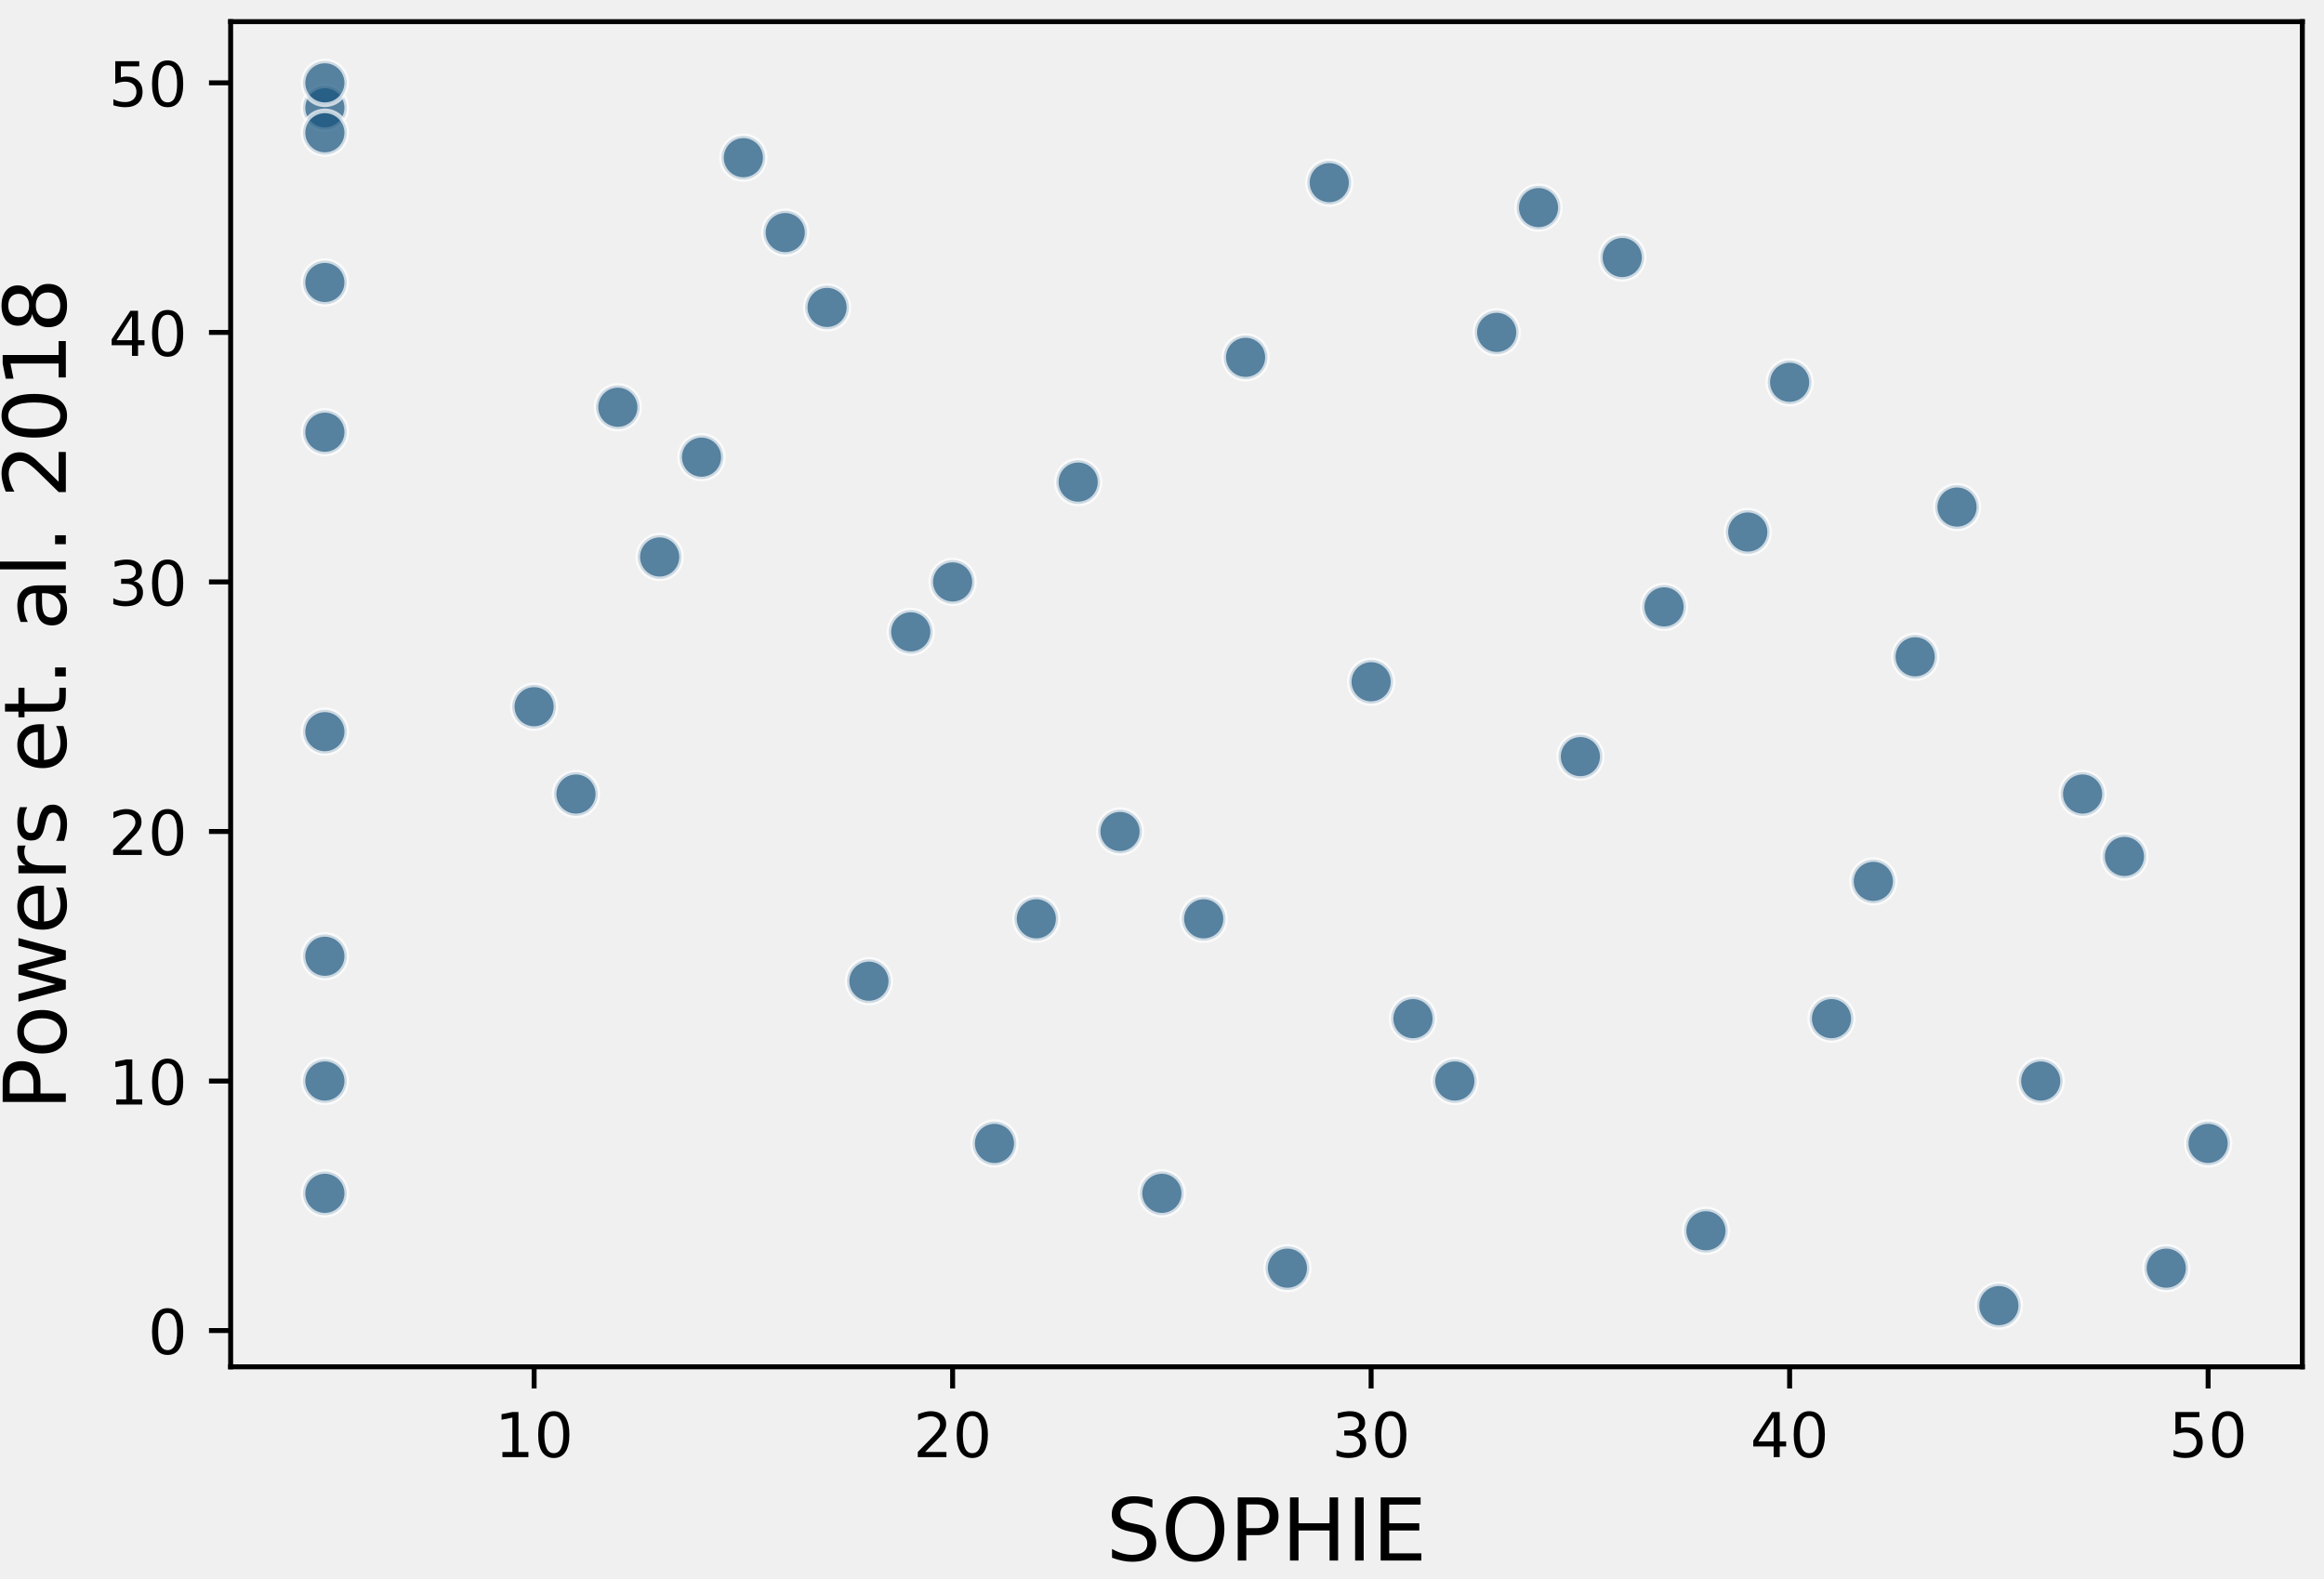
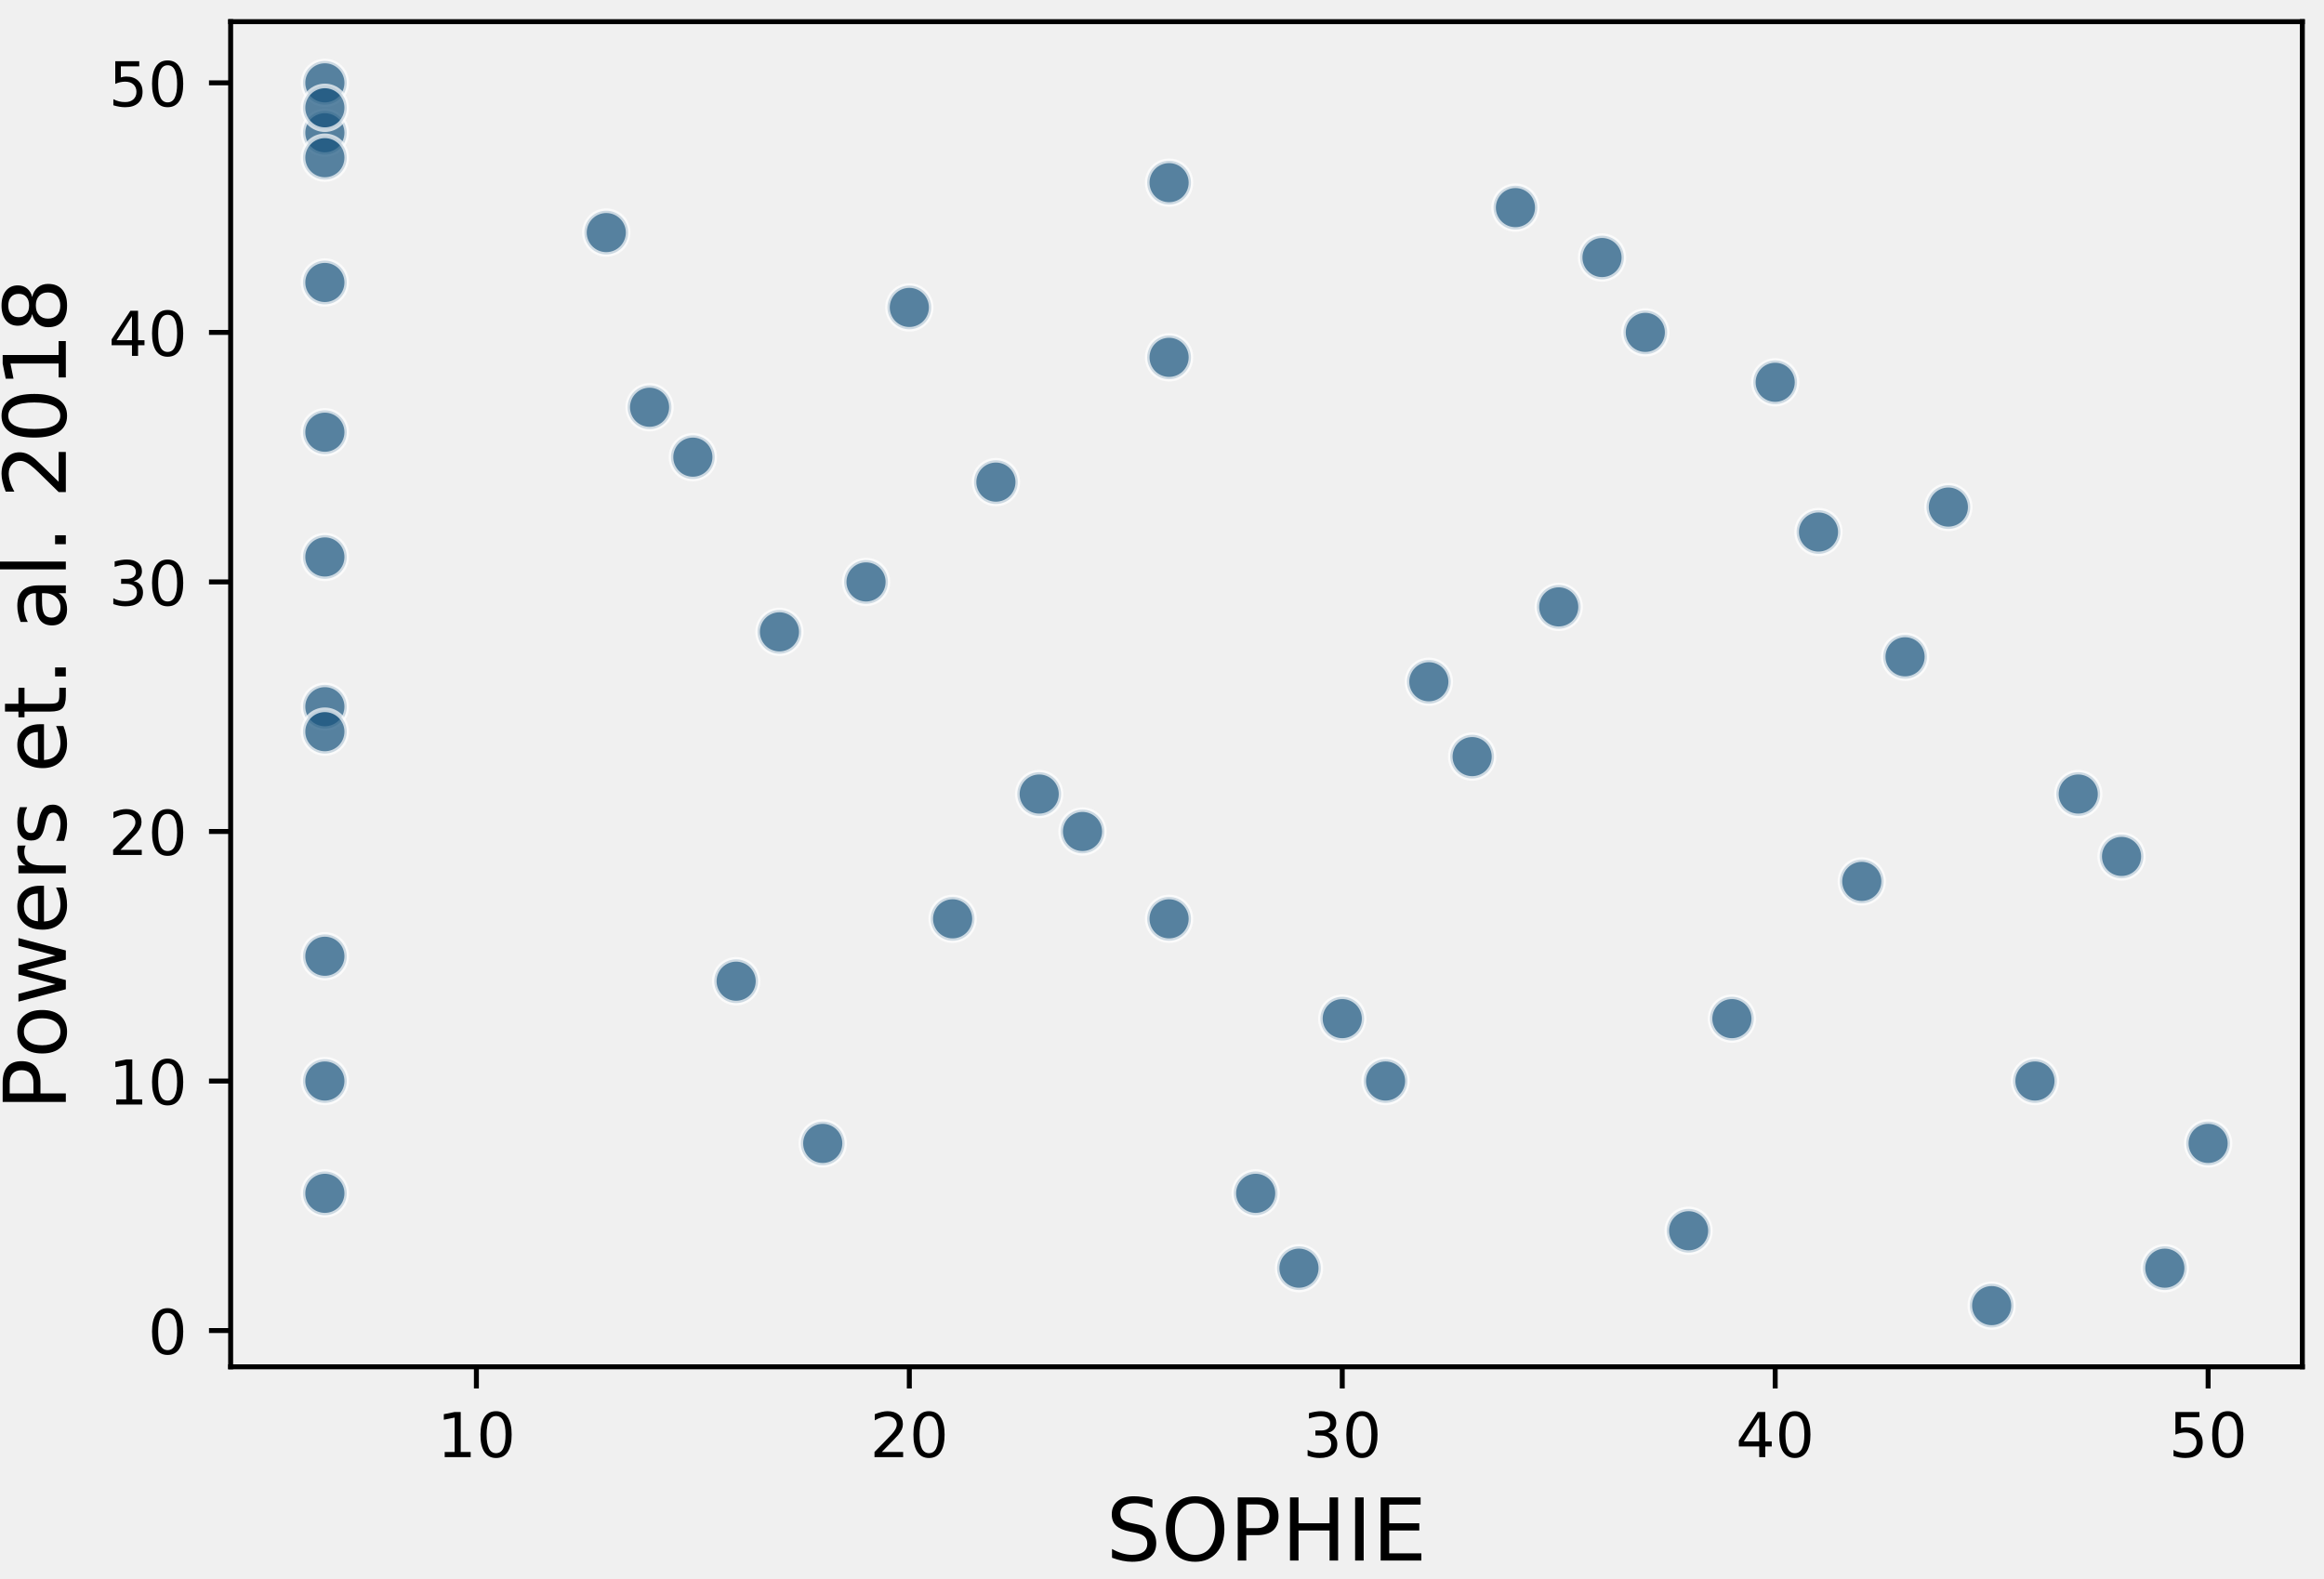
<svg xmlns="http://www.w3.org/2000/svg" xmlns:xlink="http://www.w3.org/1999/xlink" height="255.167pt" version="1.1" viewBox="0 0 375.574 255.167" width="375.574pt">
  <defs>
    <style type="text/css">
*{stroke-linecap:butt;stroke-linejoin:round;}
  </style>
  </defs>
  <g id="figure_1">
    <g id="patch_1">
      <path d="M 0 255.167  L 375.574 255.167  L 375.574 0  L 0 0  z " style="fill:none;" />
    </g>
    <g id="axes_1">
      <g id="patch_2">
        <path d="M 37.274 220.94  L 372.074 220.94  L 372.074 3.5  L 37.274 3.5  z " style="fill:none;" />
      </g>
      <g id="PathCollection_1">
        <defs>
-           <path d="M 0 3.536  C 0.938 3.536 1.837 3.163 2.5 2.5  C 3.163 1.837 3.536 0.938 3.536 0  C 3.536 -0.938 3.163 -1.837 2.5 -2.5  C 1.837 -3.163 0.938 -3.536 0 -3.536  C -0.938 -3.536 -1.837 -3.163 -2.5 -2.5  C -3.163 -1.837 -3.536 -0.938 -3.536 0  C -3.536 0.938 -3.163 1.837 -2.5 2.5  C -1.837 3.163 -0.938 3.536 0 3.536  z " id="m83c91ac71d" style="stroke:#ffffff;stroke-opacity:0.7;stroke-width:0.75;" />
+           <path d="M 0 3.536  C 0.938 3.536 1.837 3.163 2.5 2.5  C 3.163 1.837 3.536 0.938 3.536 0  C 3.536 -0.938 3.163 -1.837 2.5 -2.5  C 1.837 -3.163 0.938 -3.536 0 -3.536  C -0.938 -3.536 -1.837 -3.163 -2.5 -2.5  C -3.163 -1.837 -3.536 -0.938 -3.536 0  C -3.536 0.938 -3.163 1.837 -2.5 2.5  C -1.837 3.163 -0.938 3.536 0 3.536  z " id="m998dda2171" style="stroke:#ffffff;stroke-opacity:0.7;stroke-width:0.75;" />
        </defs>
-         <g clip-path="url(#pe8de356378)">
-           <use style="fill:#15527d;fill-opacity:0.7;stroke:#ffffff;stroke-opacity:0.7;stroke-width:0.75;" x="113.37" xlink:href="#m83c91ac71d" y="73.898" />
-           <use style="fill:#15527d;fill-opacity:0.7;stroke:#ffffff;stroke-opacity:0.7;stroke-width:0.75;" x="262.162" xlink:href="#m83c91ac71d" y="41.628" />
-           <use style="fill:#15527d;fill-opacity:0.7;stroke:#ffffff;stroke-opacity:0.7;stroke-width:0.75;" x="52.5" xlink:href="#m83c91ac71d" y="154.575" />
-           <use style="fill:#15527d;fill-opacity:0.7;stroke:#ffffff;stroke-opacity:0.7;stroke-width:0.75;" x="356.848" xlink:href="#m83c91ac71d" y="184.829" />
-           <use style="fill:#15527d;fill-opacity:0.7;stroke:#ffffff;stroke-opacity:0.7;stroke-width:0.75;" x="194.529" xlink:href="#m83c91ac71d" y="148.525" />
-           <use style="fill:#15527d;fill-opacity:0.7;stroke:#ffffff;stroke-opacity:0.7;stroke-width:0.75;" x="316.269" xlink:href="#m83c91ac71d" y="81.966" />
-           <use style="fill:#15527d;fill-opacity:0.7;stroke:#ffffff;stroke-opacity:0.7;stroke-width:0.75;" x="309.505" xlink:href="#m83c91ac71d" y="106.169" />
-           <use style="fill:#15527d;fill-opacity:0.7;stroke:#ffffff;stroke-opacity:0.7;stroke-width:0.75;" x="52.5" xlink:href="#m83c91ac71d" y="17.425" />
-           <use style="fill:#15527d;fill-opacity:0.7;stroke:#ffffff;stroke-opacity:0.7;stroke-width:0.75;" x="235.109" xlink:href="#m83c91ac71d" y="174.745" />
-           <use style="fill:#15527d;fill-opacity:0.7;stroke:#ffffff;stroke-opacity:0.7;stroke-width:0.75;" x="208.056" xlink:href="#m83c91ac71d" y="204.998" />
-           <use style="fill:#15527d;fill-opacity:0.7;stroke:#ffffff;stroke-opacity:0.7;stroke-width:0.75;" x="133.66" xlink:href="#m83c91ac71d" y="49.695" />
-           <use style="fill:#15527d;fill-opacity:0.7;stroke:#ffffff;stroke-opacity:0.7;stroke-width:0.75;" x="167.476" xlink:href="#m83c91ac71d" y="148.525" />
-           <use style="fill:#15527d;fill-opacity:0.7;stroke:#ffffff;stroke-opacity:0.7;stroke-width:0.75;" x="52.5" xlink:href="#m83c91ac71d" y="192.897" />
-           <use style="fill:#15527d;fill-opacity:0.7;stroke:#ffffff;stroke-opacity:0.7;stroke-width:0.75;" x="228.346" xlink:href="#m83c91ac71d" y="164.66" />
-           <use style="fill:#15527d;fill-opacity:0.7;stroke:#ffffff;stroke-opacity:0.7;stroke-width:0.75;" x="187.766" xlink:href="#m83c91ac71d" y="192.897" />
-           <use style="fill:#15527d;fill-opacity:0.7;stroke:#ffffff;stroke-opacity:0.7;stroke-width:0.75;" x="221.583" xlink:href="#m83c91ac71d" y="110.203" />
-           <use style="fill:#15527d;fill-opacity:0.7;stroke:#ffffff;stroke-opacity:0.7;stroke-width:0.75;" x="289.215" xlink:href="#m83c91ac71d" y="61.797" />
-           <use style="fill:#15527d;fill-opacity:0.7;stroke:#ffffff;stroke-opacity:0.7;stroke-width:0.75;" x="147.186" xlink:href="#m83c91ac71d" y="102.135" />
-           <use style="fill:#15527d;fill-opacity:0.7;stroke:#ffffff;stroke-opacity:0.7;stroke-width:0.75;" x="248.636" xlink:href="#m83c91ac71d" y="33.56" />
-           <use style="fill:#15527d;fill-opacity:0.7;stroke:#ffffff;stroke-opacity:0.7;stroke-width:0.75;" x="343.322" xlink:href="#m83c91ac71d" y="138.44" />
-           <use style="fill:#15527d;fill-opacity:0.7;stroke:#ffffff;stroke-opacity:0.7;stroke-width:0.75;" x="350.085" xlink:href="#m83c91ac71d" y="204.998" />
-           <use style="fill:#15527d;fill-opacity:0.7;stroke:#ffffff;stroke-opacity:0.7;stroke-width:0.75;" x="302.742" xlink:href="#m83c91ac71d" y="142.474" />
-           <use style="fill:#15527d;fill-opacity:0.7;stroke:#ffffff;stroke-opacity:0.7;stroke-width:0.75;" x="336.558" xlink:href="#m83c91ac71d" y="128.355" />
-           <use style="fill:#15527d;fill-opacity:0.7;stroke:#ffffff;stroke-opacity:0.7;stroke-width:0.75;" x="52.5" xlink:href="#m83c91ac71d" y="45.662" />
-           <use style="fill:#15527d;fill-opacity:0.7;stroke:#ffffff;stroke-opacity:0.7;stroke-width:0.75;" x="52.5" xlink:href="#m83c91ac71d" y="69.865" />
-           <use style="fill:#15527d;fill-opacity:0.7;stroke:#ffffff;stroke-opacity:0.7;stroke-width:0.75;" x="323.032" xlink:href="#m83c91ac71d" y="211.049" />
-           <use style="fill:#15527d;fill-opacity:0.7;stroke:#ffffff;stroke-opacity:0.7;stroke-width:0.75;" x="329.795" xlink:href="#m83c91ac71d" y="174.745" />
-           <use style="fill:#15527d;fill-opacity:0.7;stroke:#ffffff;stroke-opacity:0.7;stroke-width:0.75;" x="120.133" xlink:href="#m83c91ac71d" y="25.492" />
-           <use style="fill:#15527d;fill-opacity:0.7;stroke:#ffffff;stroke-opacity:0.7;stroke-width:0.75;" x="52.5" xlink:href="#m83c91ac71d" y="21.459" />
-           <use style="fill:#15527d;fill-opacity:0.7;stroke:#ffffff;stroke-opacity:0.7;stroke-width:0.75;" x="181.003" xlink:href="#m83c91ac71d" y="134.406" />
-           <use style="fill:#15527d;fill-opacity:0.7;stroke:#ffffff;stroke-opacity:0.7;stroke-width:0.75;" x="268.926" xlink:href="#m83c91ac71d" y="98.102" />
-           <use style="fill:#15527d;fill-opacity:0.7;stroke:#ffffff;stroke-opacity:0.7;stroke-width:0.75;" x="174.24" xlink:href="#m83c91ac71d" y="77.932" />
-           <use style="fill:#15527d;fill-opacity:0.7;stroke:#ffffff;stroke-opacity:0.7;stroke-width:0.75;" x="255.399" xlink:href="#m83c91ac71d" y="122.305" />
-           <use style="fill:#15527d;fill-opacity:0.7;stroke:#ffffff;stroke-opacity:0.7;stroke-width:0.75;" x="52.5" xlink:href="#m83c91ac71d" y="174.745" />
-           <use style="fill:#15527d;fill-opacity:0.7;stroke:#ffffff;stroke-opacity:0.7;stroke-width:0.75;" x="106.607" xlink:href="#m83c91ac71d" y="90.034" />
-           <use style="fill:#15527d;fill-opacity:0.7;stroke:#ffffff;stroke-opacity:0.7;stroke-width:0.75;" x="52.5" xlink:href="#m83c91ac71d" y="118.271" />
-           <use style="fill:#15527d;fill-opacity:0.7;stroke:#ffffff;stroke-opacity:0.7;stroke-width:0.75;" x="153.95" xlink:href="#m83c91ac71d" y="94.068" />
-           <use style="fill:#15527d;fill-opacity:0.7;stroke:#ffffff;stroke-opacity:0.7;stroke-width:0.75;" x="214.819" xlink:href="#m83c91ac71d" y="29.526" />
-           <use style="fill:#15527d;fill-opacity:0.7;stroke:#ffffff;stroke-opacity:0.7;stroke-width:0.75;" x="282.452" xlink:href="#m83c91ac71d" y="86" />
-           <use style="fill:#15527d;fill-opacity:0.7;stroke:#ffffff;stroke-opacity:0.7;stroke-width:0.75;" x="140.423" xlink:href="#m83c91ac71d" y="158.609" />
-           <use style="fill:#15527d;fill-opacity:0.7;stroke:#ffffff;stroke-opacity:0.7;stroke-width:0.75;" x="295.979" xlink:href="#m83c91ac71d" y="164.66" />
-           <use style="fill:#15527d;fill-opacity:0.7;stroke:#ffffff;stroke-opacity:0.7;stroke-width:0.75;" x="86.317" xlink:href="#m83c91ac71d" y="114.237" />
-           <use style="fill:#15527d;fill-opacity:0.7;stroke:#ffffff;stroke-opacity:0.7;stroke-width:0.75;" x="201.293" xlink:href="#m83c91ac71d" y="57.763" />
-           <use style="fill:#15527d;fill-opacity:0.7;stroke:#ffffff;stroke-opacity:0.7;stroke-width:0.75;" x="275.689" xlink:href="#m83c91ac71d" y="198.948" />
-           <use style="fill:#15527d;fill-opacity:0.7;stroke:#ffffff;stroke-opacity:0.7;stroke-width:0.75;" x="99.843" xlink:href="#m83c91ac71d" y="65.831" />
-           <use style="fill:#15527d;fill-opacity:0.7;stroke:#ffffff;stroke-opacity:0.7;stroke-width:0.75;" x="126.897" xlink:href="#m83c91ac71d" y="37.594" />
-           <use style="fill:#15527d;fill-opacity:0.7;stroke:#ffffff;stroke-opacity:0.7;stroke-width:0.75;" x="93.08" xlink:href="#m83c91ac71d" y="128.355" />
-           <use style="fill:#15527d;fill-opacity:0.7;stroke:#ffffff;stroke-opacity:0.7;stroke-width:0.75;" x="241.872" xlink:href="#m83c91ac71d" y="53.729" />
-           <use style="fill:#15527d;fill-opacity:0.7;stroke:#ffffff;stroke-opacity:0.7;stroke-width:0.75;" x="52.5" xlink:href="#m83c91ac71d" y="13.391" />
-           <use style="fill:#15527d;fill-opacity:0.7;stroke:#ffffff;stroke-opacity:0.7;stroke-width:0.75;" x="160.713" xlink:href="#m83c91ac71d" y="184.829" />
+         <g clip-path="url(#p1abc305c4f)">
+           <use style="fill:#15527d;fill-opacity:0.7;stroke:#ffffff;stroke-opacity:0.7;stroke-width:0.75;" x="52.501" xlink:href="#m998dda2171" y="192.897" />
+           <use style="fill:#15527d;fill-opacity:0.7;stroke:#ffffff;stroke-opacity:0.7;stroke-width:0.75;" x="321.866" xlink:href="#m998dda2171" y="211.049" />
+           <use style="fill:#15527d;fill-opacity:0.7;stroke:#ffffff;stroke-opacity:0.7;stroke-width:0.75;" x="132.96" xlink:href="#m998dda2171" y="184.829" />
+           <use style="fill:#15527d;fill-opacity:0.7;stroke:#ffffff;stroke-opacity:0.7;stroke-width:0.75;" x="188.932" xlink:href="#m998dda2171" y="148.525" />
+           <use style="fill:#15527d;fill-opacity:0.7;stroke:#ffffff;stroke-opacity:0.7;stroke-width:0.75;" x="139.957" xlink:href="#m998dda2171" y="94.068" />
+           <use style="fill:#15527d;fill-opacity:0.7;stroke:#ffffff;stroke-opacity:0.7;stroke-width:0.75;" x="307.873" xlink:href="#m998dda2171" y="106.169" />
+           <use style="fill:#15527d;fill-opacity:0.7;stroke:#ffffff;stroke-opacity:0.7;stroke-width:0.75;" x="342.855" xlink:href="#m998dda2171" y="138.44" />
+           <use style="fill:#15527d;fill-opacity:0.7;stroke:#ffffff;stroke-opacity:0.7;stroke-width:0.75;" x="52.501" xlink:href="#m998dda2171" y="174.745" />
+           <use style="fill:#15527d;fill-opacity:0.7;stroke:#ffffff;stroke-opacity:0.7;stroke-width:0.75;" x="293.88" xlink:href="#m998dda2171" y="86" />
+           <use style="fill:#15527d;fill-opacity:0.7;stroke:#ffffff;stroke-opacity:0.7;stroke-width:0.75;" x="52.501" xlink:href="#m998dda2171" y="114.237" />
+           <use style="fill:#15527d;fill-opacity:0.7;stroke:#ffffff;stroke-opacity:0.7;stroke-width:0.75;" x="174.939" xlink:href="#m998dda2171" y="134.406" />
+           <use style="fill:#15527d;fill-opacity:0.7;stroke:#ffffff;stroke-opacity:0.7;stroke-width:0.75;" x="251.901" xlink:href="#m998dda2171" y="98.102" />
+           <use style="fill:#15527d;fill-opacity:0.7;stroke:#ffffff;stroke-opacity:0.7;stroke-width:0.75;" x="314.869" xlink:href="#m998dda2171" y="81.966" />
+           <use style="fill:#15527d;fill-opacity:0.7;stroke:#ffffff;stroke-opacity:0.7;stroke-width:0.75;" x="160.946" xlink:href="#m998dda2171" y="77.932" />
+           <use style="fill:#15527d;fill-opacity:0.7;stroke:#ffffff;stroke-opacity:0.7;stroke-width:0.75;" x="223.915" xlink:href="#m998dda2171" y="174.745" />
+           <use style="fill:#15527d;fill-opacity:0.7;stroke:#ffffff;stroke-opacity:0.7;stroke-width:0.75;" x="349.852" xlink:href="#m998dda2171" y="204.998" />
+           <use style="fill:#15527d;fill-opacity:0.7;stroke:#ffffff;stroke-opacity:0.7;stroke-width:0.75;" x="335.859" xlink:href="#m998dda2171" y="128.355" />
+           <use style="fill:#15527d;fill-opacity:0.7;stroke:#ffffff;stroke-opacity:0.7;stroke-width:0.75;" x="52.501" xlink:href="#m998dda2171" y="45.662" />
+           <use style="fill:#15527d;fill-opacity:0.7;stroke:#ffffff;stroke-opacity:0.7;stroke-width:0.75;" x="52.501" xlink:href="#m998dda2171" y="21.459" />
+           <use style="fill:#15527d;fill-opacity:0.7;stroke:#ffffff;stroke-opacity:0.7;stroke-width:0.75;" x="125.964" xlink:href="#m998dda2171" y="102.135" />
+           <use style="fill:#15527d;fill-opacity:0.7;stroke:#ffffff;stroke-opacity:0.7;stroke-width:0.75;" x="258.897" xlink:href="#m998dda2171" y="41.628" />
+           <use style="fill:#15527d;fill-opacity:0.7;stroke:#ffffff;stroke-opacity:0.7;stroke-width:0.75;" x="52.501" xlink:href="#m998dda2171" y="118.271" />
+           <use style="fill:#15527d;fill-opacity:0.7;stroke:#ffffff;stroke-opacity:0.7;stroke-width:0.75;" x="237.908" xlink:href="#m998dda2171" y="122.305" />
+           <use style="fill:#15527d;fill-opacity:0.7;stroke:#ffffff;stroke-opacity:0.7;stroke-width:0.75;" x="216.918" xlink:href="#m998dda2171" y="164.66" />
+           <use style="fill:#15527d;fill-opacity:0.7;stroke:#ffffff;stroke-opacity:0.7;stroke-width:0.75;" x="209.922" xlink:href="#m998dda2171" y="204.998" />
+           <use style="fill:#15527d;fill-opacity:0.7;stroke:#ffffff;stroke-opacity:0.7;stroke-width:0.75;" x="300.876" xlink:href="#m998dda2171" y="142.474" />
+           <use style="fill:#15527d;fill-opacity:0.7;stroke:#ffffff;stroke-opacity:0.7;stroke-width:0.75;" x="52.501" xlink:href="#m998dda2171" y="90.034" />
+           <use style="fill:#15527d;fill-opacity:0.7;stroke:#ffffff;stroke-opacity:0.7;stroke-width:0.75;" x="272.89" xlink:href="#m998dda2171" y="198.948" />
+           <use style="fill:#15527d;fill-opacity:0.7;stroke:#ffffff;stroke-opacity:0.7;stroke-width:0.75;" x="146.953" xlink:href="#m998dda2171" y="49.695" />
+           <use style="fill:#15527d;fill-opacity:0.7;stroke:#ffffff;stroke-opacity:0.7;stroke-width:0.75;" x="230.911" xlink:href="#m998dda2171" y="110.203" />
+           <use style="fill:#15527d;fill-opacity:0.7;stroke:#ffffff;stroke-opacity:0.7;stroke-width:0.75;" x="188.932" xlink:href="#m998dda2171" y="57.763" />
+           <use style="fill:#15527d;fill-opacity:0.7;stroke:#ffffff;stroke-opacity:0.7;stroke-width:0.75;" x="52.501" xlink:href="#m998dda2171" y="25.492" />
+           <use style="fill:#15527d;fill-opacity:0.7;stroke:#ffffff;stroke-opacity:0.7;stroke-width:0.75;" x="97.978" xlink:href="#m998dda2171" y="37.594" />
+           <use style="fill:#15527d;fill-opacity:0.7;stroke:#ffffff;stroke-opacity:0.7;stroke-width:0.75;" x="52.501" xlink:href="#m998dda2171" y="69.865" />
+           <use style="fill:#15527d;fill-opacity:0.7;stroke:#ffffff;stroke-opacity:0.7;stroke-width:0.75;" x="265.894" xlink:href="#m998dda2171" y="53.729" />
+           <use style="fill:#15527d;fill-opacity:0.7;stroke:#ffffff;stroke-opacity:0.7;stroke-width:0.75;" x="153.95" xlink:href="#m998dda2171" y="148.525" />
+           <use style="fill:#15527d;fill-opacity:0.7;stroke:#ffffff;stroke-opacity:0.7;stroke-width:0.75;" x="356.848" xlink:href="#m998dda2171" y="184.829" />
+           <use style="fill:#15527d;fill-opacity:0.7;stroke:#ffffff;stroke-opacity:0.7;stroke-width:0.75;" x="286.883" xlink:href="#m998dda2171" y="61.797" />
+           <use style="fill:#15527d;fill-opacity:0.7;stroke:#ffffff;stroke-opacity:0.7;stroke-width:0.75;" x="52.501" xlink:href="#m998dda2171" y="13.391" />
+           <use style="fill:#15527d;fill-opacity:0.7;stroke:#ffffff;stroke-opacity:0.7;stroke-width:0.75;" x="328.862" xlink:href="#m998dda2171" y="174.745" />
+           <use style="fill:#15527d;fill-opacity:0.7;stroke:#ffffff;stroke-opacity:0.7;stroke-width:0.75;" x="167.943" xlink:href="#m998dda2171" y="128.355" />
+           <use style="fill:#15527d;fill-opacity:0.7;stroke:#ffffff;stroke-opacity:0.7;stroke-width:0.75;" x="52.501" xlink:href="#m998dda2171" y="17.425" />
+           <use style="fill:#15527d;fill-opacity:0.7;stroke:#ffffff;stroke-opacity:0.7;stroke-width:0.75;" x="244.904" xlink:href="#m998dda2171" y="33.56" />
+           <use style="fill:#15527d;fill-opacity:0.7;stroke:#ffffff;stroke-opacity:0.7;stroke-width:0.75;" x="111.971" xlink:href="#m998dda2171" y="73.898" />
+           <use style="fill:#15527d;fill-opacity:0.7;stroke:#ffffff;stroke-opacity:0.7;stroke-width:0.75;" x="52.501" xlink:href="#m998dda2171" y="154.575" />
+           <use style="fill:#15527d;fill-opacity:0.7;stroke:#ffffff;stroke-opacity:0.7;stroke-width:0.75;" x="202.925" xlink:href="#m998dda2171" y="192.897" />
+           <use style="fill:#15527d;fill-opacity:0.7;stroke:#ffffff;stroke-opacity:0.7;stroke-width:0.75;" x="118.967" xlink:href="#m998dda2171" y="158.609" />
+           <use style="fill:#15527d;fill-opacity:0.7;stroke:#ffffff;stroke-opacity:0.7;stroke-width:0.75;" x="104.974" xlink:href="#m998dda2171" y="65.831" />
+           <use style="fill:#15527d;fill-opacity:0.7;stroke:#ffffff;stroke-opacity:0.7;stroke-width:0.75;" x="279.887" xlink:href="#m998dda2171" y="164.66" />
+           <use style="fill:#15527d;fill-opacity:0.7;stroke:#ffffff;stroke-opacity:0.7;stroke-width:0.75;" x="188.932" xlink:href="#m998dda2171" y="29.526" />
        </g>
      </g>
      <g id="matplotlib.axis_1">
        <g id="xtick_1">
          <g id="line2d_1">
            <defs>
-               <path d="M 0 0  L 0 3.5  " id="me7a5396b31" style="stroke:#000000;stroke-width:0.8;" />
-             </defs>
-             <g>
-               <use style="stroke:#000000;stroke-width:0.8;" x="86.317" xlink:href="#me7a5396b31" y="220.94" />
+               <path d="M 0 0  L 0 3.5  " id="m8b63cc2dc5" style="stroke:#000000;stroke-width:0.8;" />
+             </defs>
+             <g>
+               <use style="stroke:#000000;stroke-width:0.8;" x="76.988" xlink:href="#m8b63cc2dc5" y="220.94" />
            </g>
          </g>
          <g id="text_1">
            <defs>
              <path d="M 12.406 8.297  L 28.516 8.297  L 28.516 63.922  L 10.984 60.406  L 10.984 69.391  L 28.422 72.906  L 38.281 72.906  L 38.281 8.297  L 54.391 8.297  L 54.391 0  L 12.406 0  z " id="DejaVuSans-49" />
              <path d="M 31.781 66.406  Q 24.172 66.406 20.328 58.906  Q 16.5 51.422 16.5 36.375  Q 16.5 21.391 20.328 13.891  Q 24.172 6.391 31.781 6.391  Q 39.453 6.391 43.281 13.891  Q 47.125 21.391 47.125 36.375  Q 47.125 51.422 43.281 58.906  Q 39.453 66.406 31.781 66.406  z M 31.781 74.219  Q 44.047 74.219 50.516 64.516  Q 56.984 54.828 56.984 36.375  Q 56.984 17.969 50.516 8.266  Q 44.047 -1.422 31.781 -1.422  Q 19.531 -1.422 13.062 8.266  Q 6.594 17.969 6.594 36.375  Q 6.594 54.828 13.062 64.516  Q 19.531 74.219 31.781 74.219  z " id="DejaVuSans-48" />
            </defs>
-             <g transform="translate(79.95435 235.5384)scale(0.1 -0.1)">
+             <g transform="translate(70.6259 235.5384)scale(0.1 -0.1)">
              <use xlink:href="#DejaVuSans-49" />
              <use x="63.623" xlink:href="#DejaVuSans-48" />
            </g>
          </g>
        </g>
        <g id="xtick_2">
          <g id="line2d_2">
            <g>
-               <use style="stroke:#000000;stroke-width:0.8;" x="153.95" xlink:href="#me7a5396b31" y="220.94" />
+               <use style="stroke:#000000;stroke-width:0.8;" x="146.953" xlink:href="#m8b63cc2dc5" y="220.94" />
            </g>
          </g>
          <g id="text_2">
            <defs>
              <path d="M 19.188 8.297  L 53.609 8.297  L 53.609 0  L 7.328 0  L 7.328 8.297  Q 12.938 14.109 22.625 23.891  Q 32.328 33.688 34.812 36.531  Q 39.547 41.844 41.422 45.531  Q 43.312 49.219 43.312 52.781  Q 43.312 58.594 39.234 62.25  Q 35.156 65.922 28.609 65.922  Q 23.969 65.922 18.812 64.312  Q 13.672 62.703 7.812 59.422  L 7.812 69.391  Q 13.766 71.781 18.938 73  Q 24.125 74.219 28.422 74.219  Q 39.75 74.219 46.484 68.547  Q 53.219 62.891 53.219 53.422  Q 53.219 48.922 51.531 44.891  Q 49.859 40.875 45.406 35.406  Q 44.188 33.984 37.641 27.219  Q 31.109 20.453 19.188 8.297  z " id="DejaVuSans-50" />
            </defs>
-             <g transform="translate(147.5872 235.5384)scale(0.1 -0.1)">
+             <g transform="translate(140.5908 235.5384)scale(0.1 -0.1)">
              <use xlink:href="#DejaVuSans-50" />
              <use x="63.623" xlink:href="#DejaVuSans-48" />
            </g>
          </g>
        </g>
        <g id="xtick_3">
          <g id="line2d_3">
            <g>
-               <use style="stroke:#000000;stroke-width:0.8;" x="221.583" xlink:href="#me7a5396b31" y="220.94" />
+               <use style="stroke:#000000;stroke-width:0.8;" x="216.918" xlink:href="#m8b63cc2dc5" y="220.94" />
            </g>
          </g>
          <g id="text_3">
            <defs>
              <path d="M 40.578 39.312  Q 47.656 37.797 51.625 33  Q 55.609 28.219 55.609 21.188  Q 55.609 10.406 48.188 4.484  Q 40.766 -1.422 27.094 -1.422  Q 22.516 -1.422 17.656 -0.516  Q 12.797 0.391 7.625 2.203  L 7.625 11.719  Q 11.719 9.328 16.594 8.109  Q 21.484 6.891 26.812 6.891  Q 36.078 6.891 40.938 10.547  Q 45.797 14.203 45.797 21.188  Q 45.797 27.641 41.281 31.266  Q 36.766 34.906 28.719 34.906  L 20.219 34.906  L 20.219 43.016  L 29.109 43.016  Q 36.375 43.016 40.234 45.922  Q 44.094 48.828 44.094 54.297  Q 44.094 59.906 40.109 62.906  Q 36.141 65.922 28.719 65.922  Q 24.656 65.922 20.016 65.031  Q 15.375 64.156 9.812 62.312  L 9.812 71.094  Q 15.438 72.656 20.344 73.438  Q 25.25 74.219 29.594 74.219  Q 40.828 74.219 47.359 69.109  Q 53.906 64.016 53.906 55.328  Q 53.906 49.266 50.438 45.094  Q 46.969 40.922 40.578 39.312  z " id="DejaVuSans-51" />
            </defs>
-             <g transform="translate(215.2201 235.5384)scale(0.1 -0.1)">
+             <g transform="translate(210.5557 235.5384)scale(0.1 -0.1)">
              <use xlink:href="#DejaVuSans-51" />
              <use x="63.623" xlink:href="#DejaVuSans-48" />
            </g>
          </g>
        </g>
        <g id="xtick_4">
          <g id="line2d_4">
            <g>
-               <use style="stroke:#000000;stroke-width:0.8;" x="289.215" xlink:href="#me7a5396b31" y="220.94" />
+               <use style="stroke:#000000;stroke-width:0.8;" x="286.883" xlink:href="#m8b63cc2dc5" y="220.94" />
            </g>
          </g>
          <g id="text_4">
            <defs>
              <path d="M 37.797 64.312  L 12.891 25.391  L 37.797 25.391  z M 35.203 72.906  L 47.609 72.906  L 47.609 25.391  L 58.016 25.391  L 58.016 17.188  L 47.609 17.188  L 47.609 0  L 37.797 0  L 37.797 17.188  L 4.891 17.188  L 4.891 26.703  z " id="DejaVuSans-52" />
            </defs>
-             <g transform="translate(282.853 235.5384)scale(0.1 -0.1)">
+             <g transform="translate(280.5207 235.5384)scale(0.1 -0.1)">
              <use xlink:href="#DejaVuSans-52" />
              <use x="63.623" xlink:href="#DejaVuSans-48" />
            </g>
          </g>
        </g>
        <g id="xtick_5">
          <g id="line2d_5">
            <g>
-               <use style="stroke:#000000;stroke-width:0.8;" x="356.848" xlink:href="#me7a5396b31" y="220.94" />
+               <use style="stroke:#000000;stroke-width:0.8;" x="356.848" xlink:href="#m8b63cc2dc5" y="220.94" />
            </g>
          </g>
          <g id="text_5">
            <defs>
              <path d="M 10.797 72.906  L 49.516 72.906  L 49.516 64.594  L 19.828 64.594  L 19.828 46.734  Q 21.969 47.469 24.109 47.828  Q 26.266 48.188 28.422 48.188  Q 40.625 48.188 47.75 41.5  Q 54.891 34.812 54.891 23.391  Q 54.891 11.625 47.562 5.094  Q 40.234 -1.422 26.906 -1.422  Q 22.312 -1.422 17.547 -0.641  Q 12.797 0.141 7.719 1.703  L 7.719 11.625  Q 12.109 9.234 16.797 8.062  Q 21.484 6.891 26.703 6.891  Q 35.156 6.891 40.078 11.328  Q 45.016 15.766 45.016 23.391  Q 45.016 31 40.078 35.438  Q 35.156 39.891 26.703 39.891  Q 22.75 39.891 18.812 39.016  Q 14.891 38.141 10.797 36.281  z " id="DejaVuSans-53" />
            </defs>
-             <g transform="translate(350.4858 235.5384)scale(0.1 -0.1)">
+             <g transform="translate(350.4856 235.5384)scale(0.1 -0.1)">
              <use xlink:href="#DejaVuSans-53" />
              <use x="63.623" xlink:href="#DejaVuSans-48" />
            </g>
          </g>
        </g>
        <g id="text_6">
          <defs>
            <path d="M 53.516 70.516  L 53.516 60.891  Q 47.906 63.578 42.922 64.891  Q 37.938 66.219 33.297 66.219  Q 25.25 66.219 20.875 63.094  Q 16.5 59.969 16.5 54.203  Q 16.5 49.359 19.406 46.891  Q 22.312 44.438 30.422 42.922  L 36.375 41.703  Q 47.406 39.594 52.656 34.297  Q 57.906 29 57.906 20.125  Q 57.906 9.516 50.797 4.047  Q 43.703 -1.422 29.984 -1.422  Q 24.812 -1.422 18.969 -0.25  Q 13.141 0.922 6.891 3.219  L 6.891 13.375  Q 12.891 10.016 18.656 8.297  Q 24.422 6.594 29.984 6.594  Q 38.422 6.594 43.016 9.906  Q 47.609 13.234 47.609 19.391  Q 47.609 24.75 44.312 27.781  Q 41.016 30.812 33.5 32.328  L 27.484 33.5  Q 16.453 35.688 11.516 40.375  Q 6.594 45.062 6.594 53.422  Q 6.594 63.094 13.406 68.656  Q 20.219 74.219 32.172 74.219  Q 37.312 74.219 42.625 73.281  Q 47.953 72.359 53.516 70.516  z " id="DejaVuSans-83" />
            <path d="M 39.406 66.219  Q 28.656 66.219 22.328 58.203  Q 16.016 50.203 16.016 36.375  Q 16.016 22.609 22.328 14.594  Q 28.656 6.594 39.406 6.594  Q 50.141 6.594 56.422 14.594  Q 62.703 22.609 62.703 36.375  Q 62.703 50.203 56.422 58.203  Q 50.141 66.219 39.406 66.219  z M 39.406 74.219  Q 54.734 74.219 63.906 63.938  Q 73.094 53.656 73.094 36.375  Q 73.094 19.141 63.906 8.859  Q 54.734 -1.422 39.406 -1.422  Q 24.031 -1.422 14.812 8.828  Q 5.609 19.094 5.609 36.375  Q 5.609 53.656 14.812 63.938  Q 24.031 74.219 39.406 74.219  z " id="DejaVuSans-79" />
            <path d="M 19.672 64.797  L 19.672 37.406  L 32.078 37.406  Q 38.969 37.406 42.719 40.969  Q 46.484 44.531 46.484 51.125  Q 46.484 57.672 42.719 61.234  Q 38.969 64.797 32.078 64.797  z M 9.812 72.906  L 32.078 72.906  Q 44.344 72.906 50.609 67.359  Q 56.891 61.812 56.891 51.125  Q 56.891 40.328 50.609 34.812  Q 44.344 29.297 32.078 29.297  L 19.672 29.297  L 19.672 0  L 9.812 0  z " id="DejaVuSans-80" />
            <path d="M 9.812 72.906  L 19.672 72.906  L 19.672 43.016  L 55.516 43.016  L 55.516 72.906  L 65.375 72.906  L 65.375 0  L 55.516 0  L 55.516 34.719  L 19.672 34.719  L 19.672 0  L 9.812 0  z " id="DejaVuSans-72" />
            <path d="M 9.812 72.906  L 19.672 72.906  L 19.672 0  L 9.812 0  z " id="DejaVuSans-73" />
            <path d="M 9.812 72.906  L 55.906 72.906  L 55.906 64.594  L 19.672 64.594  L 19.672 43.016  L 54.391 43.016  L 54.391 34.719  L 19.672 34.719  L 19.672 8.297  L 56.781 8.297  L 56.781 0  L 9.812 0  z " id="DejaVuSans-69" />
          </defs>
          <g transform="translate(178.747 252.2559)scale(0.14 -0.14)">
            <use xlink:href="#DejaVuSans-83" />
            <use x="63.477" xlink:href="#DejaVuSans-79" />
            <use x="142.188" xlink:href="#DejaVuSans-80" />
            <use x="202.49" xlink:href="#DejaVuSans-72" />
            <use x="277.686" xlink:href="#DejaVuSans-73" />
            <use x="307.178" xlink:href="#DejaVuSans-69" />
          </g>
        </g>
      </g>
      <g id="matplotlib.axis_2">
        <g id="ytick_1">
          <g id="line2d_6">
            <defs>
-               <path d="M 0 0  L -3.5 0  " id="mcd6294ca1c" style="stroke:#000000;stroke-width:0.8;" />
-             </defs>
-             <g>
-               <use style="stroke:#000000;stroke-width:0.8;" x="37.274" xlink:href="#mcd6294ca1c" y="215.083" />
+               <path d="M 0 0  L -3.5 0  " id="ma28ea7fe97" style="stroke:#000000;stroke-width:0.8;" />
+             </defs>
+             <g>
+               <use style="stroke:#000000;stroke-width:0.8;" x="37.274" xlink:href="#ma28ea7fe97" y="215.083" />
            </g>
          </g>
          <g id="text_7">
            <g transform="translate(23.91187 218.8822)scale(0.1 -0.1)">
              <use xlink:href="#DejaVuSans-48" />
            </g>
          </g>
        </g>
        <g id="ytick_2">
          <g id="line2d_7">
            <g>
-               <use style="stroke:#000000;stroke-width:0.8;" x="37.274" xlink:href="#mcd6294ca1c" y="174.745" />
+               <use style="stroke:#000000;stroke-width:0.8;" x="37.274" xlink:href="#ma28ea7fe97" y="174.745" />
            </g>
          </g>
          <g id="text_8">
            <g transform="translate(17.54938 178.5438)scale(0.1 -0.1)">
              <use xlink:href="#DejaVuSans-49" />
              <use x="63.623" xlink:href="#DejaVuSans-48" />
            </g>
          </g>
        </g>
        <g id="ytick_3">
          <g id="line2d_8">
            <g>
-               <use style="stroke:#000000;stroke-width:0.8;" x="37.274" xlink:href="#mcd6294ca1c" y="134.406" />
+               <use style="stroke:#000000;stroke-width:0.8;" x="37.274" xlink:href="#ma28ea7fe97" y="134.406" />
            </g>
          </g>
          <g id="text_9">
            <g transform="translate(17.54938 138.2054)scale(0.1 -0.1)">
              <use xlink:href="#DejaVuSans-50" />
              <use x="63.623" xlink:href="#DejaVuSans-48" />
            </g>
          </g>
        </g>
        <g id="ytick_4">
          <g id="line2d_9">
            <g>
-               <use style="stroke:#000000;stroke-width:0.8;" x="37.274" xlink:href="#mcd6294ca1c" y="94.068" />
+               <use style="stroke:#000000;stroke-width:0.8;" x="37.274" xlink:href="#ma28ea7fe97" y="94.068" />
            </g>
          </g>
          <g id="text_10">
            <g transform="translate(17.54938 97.86693)scale(0.1 -0.1)">
              <use xlink:href="#DejaVuSans-51" />
              <use x="63.623" xlink:href="#DejaVuSans-48" />
            </g>
          </g>
        </g>
        <g id="ytick_5">
          <g id="line2d_10">
            <g>
-               <use style="stroke:#000000;stroke-width:0.8;" x="37.274" xlink:href="#mcd6294ca1c" y="53.729" />
+               <use style="stroke:#000000;stroke-width:0.8;" x="37.274" xlink:href="#ma28ea7fe97" y="53.729" />
            </g>
          </g>
          <g id="text_11">
            <g transform="translate(17.54938 57.5285)scale(0.1 -0.1)">
              <use xlink:href="#DejaVuSans-52" />
              <use x="63.623" xlink:href="#DejaVuSans-48" />
            </g>
          </g>
        </g>
        <g id="ytick_6">
          <g id="line2d_11">
            <g>
-               <use style="stroke:#000000;stroke-width:0.8;" x="37.274" xlink:href="#mcd6294ca1c" y="13.391" />
+               <use style="stroke:#000000;stroke-width:0.8;" x="37.274" xlink:href="#ma28ea7fe97" y="13.391" />
            </g>
          </g>
          <g id="text_12">
            <g transform="translate(17.54938 17.19007)scale(0.1 -0.1)">
              <use xlink:href="#DejaVuSans-53" />
              <use x="63.623" xlink:href="#DejaVuSans-48" />
            </g>
          </g>
        </g>
        <g id="text_13">
          <defs>
            <path d="M 30.609 48.391  Q 23.391 48.391 19.188 42.75  Q 14.984 37.109 14.984 27.297  Q 14.984 17.484 19.156 11.844  Q 23.344 6.203 30.609 6.203  Q 37.797 6.203 41.984 11.859  Q 46.188 17.531 46.188 27.297  Q 46.188 37.016 41.984 42.703  Q 37.797 48.391 30.609 48.391  z M 30.609 56  Q 42.328 56 49.016 48.375  Q 55.719 40.766 55.719 27.297  Q 55.719 13.875 49.016 6.219  Q 42.328 -1.422 30.609 -1.422  Q 18.844 -1.422 12.172 6.219  Q 5.516 13.875 5.516 27.297  Q 5.516 40.766 12.172 48.375  Q 18.844 56 30.609 56  z " id="DejaVuSans-111" />
            <path d="M 4.203 54.688  L 13.188 54.688  L 24.422 12.016  L 35.594 54.688  L 46.188 54.688  L 57.422 12.016  L 68.609 54.688  L 77.594 54.688  L 63.281 0  L 52.688 0  L 40.922 44.828  L 29.109 0  L 18.5 0  z " id="DejaVuSans-119" />
            <path d="M 56.203 29.594  L 56.203 25.203  L 14.891 25.203  Q 15.484 15.922 20.484 11.062  Q 25.484 6.203 34.422 6.203  Q 39.594 6.203 44.453 7.469  Q 49.312 8.734 54.109 11.281  L 54.109 2.781  Q 49.266 0.734 44.188 -0.344  Q 39.109 -1.422 33.891 -1.422  Q 20.797 -1.422 13.156 6.188  Q 5.516 13.812 5.516 26.812  Q 5.516 40.234 12.766 48.109  Q 20.016 56 32.328 56  Q 43.359 56 49.781 48.891  Q 56.203 41.797 56.203 29.594  z M 47.219 32.234  Q 47.125 39.594 43.094 43.984  Q 39.062 48.391 32.422 48.391  Q 24.906 48.391 20.391 44.141  Q 15.875 39.891 15.188 32.172  z " id="DejaVuSans-101" />
            <path d="M 41.109 46.297  Q 39.594 47.172 37.812 47.578  Q 36.031 48 33.891 48  Q 26.266 48 22.188 43.047  Q 18.109 38.094 18.109 28.812  L 18.109 0  L 9.078 0  L 9.078 54.688  L 18.109 54.688  L 18.109 46.188  Q 20.953 51.172 25.484 53.578  Q 30.031 56 36.531 56  Q 37.453 56 38.578 55.875  Q 39.703 55.766 41.062 55.516  z " id="DejaVuSans-114" />
            <path d="M 44.281 53.078  L 44.281 44.578  Q 40.484 46.531 36.375 47.5  Q 32.281 48.484 27.875 48.484  Q 21.188 48.484 17.844 46.438  Q 14.5 44.391 14.5 40.281  Q 14.5 37.156 16.891 35.375  Q 19.281 33.594 26.516 31.984  L 29.594 31.297  Q 39.156 29.25 43.188 25.516  Q 47.219 21.781 47.219 15.094  Q 47.219 7.469 41.188 3.016  Q 35.156 -1.422 24.609 -1.422  Q 20.219 -1.422 15.453 -0.562  Q 10.688 0.297 5.422 2  L 5.422 11.281  Q 10.406 8.688 15.234 7.391  Q 20.062 6.109 24.812 6.109  Q 31.156 6.109 34.562 8.281  Q 37.984 10.453 37.984 14.406  Q 37.984 18.062 35.516 20.016  Q 33.062 21.969 24.703 23.781  L 21.578 24.516  Q 13.234 26.266 9.516 29.906  Q 5.812 33.547 5.812 39.891  Q 5.812 47.609 11.281 51.797  Q 16.75 56 26.812 56  Q 31.781 56 36.172 55.266  Q 40.578 54.547 44.281 53.078  z " id="DejaVuSans-115" />
            <path id="DejaVuSans-32" />
            <path d="M 18.312 70.219  L 18.312 54.688  L 36.812 54.688  L 36.812 47.703  L 18.312 47.703  L 18.312 18.016  Q 18.312 11.328 20.141 9.422  Q 21.969 7.516 27.594 7.516  L 36.812 7.516  L 36.812 0  L 27.594 0  Q 17.188 0 13.234 3.875  Q 9.281 7.766 9.281 18.016  L 9.281 47.703  L 2.688 47.703  L 2.688 54.688  L 9.281 54.688  L 9.281 70.219  z " id="DejaVuSans-116" />
            <path d="M 10.688 12.406  L 21 12.406  L 21 0  L 10.688 0  z " id="DejaVuSans-46" />
            <path d="M 34.281 27.484  Q 23.391 27.484 19.188 25  Q 14.984 22.516 14.984 16.5  Q 14.984 11.719 18.141 8.906  Q 21.297 6.109 26.703 6.109  Q 34.188 6.109 38.703 11.406  Q 43.219 16.703 43.219 25.484  L 43.219 27.484  z M 52.203 31.203  L 52.203 0  L 43.219 0  L 43.219 8.297  Q 40.141 3.328 35.547 0.953  Q 30.953 -1.422 24.312 -1.422  Q 15.922 -1.422 10.953 3.297  Q 6 8.016 6 15.922  Q 6 25.141 12.172 29.828  Q 18.359 34.516 30.609 34.516  L 43.219 34.516  L 43.219 35.406  Q 43.219 41.609 39.141 45  Q 35.062 48.391 27.688 48.391  Q 23 48.391 18.547 47.266  Q 14.109 46.141 10.016 43.891  L 10.016 52.203  Q 14.938 54.109 19.578 55.047  Q 24.219 56 28.609 56  Q 40.484 56 46.344 49.844  Q 52.203 43.703 52.203 31.203  z " id="DejaVuSans-97" />
            <path d="M 9.422 75.984  L 18.406 75.984  L 18.406 0  L 9.422 0  z " id="DejaVuSans-108" />
            <path d="M 31.781 34.625  Q 24.75 34.625 20.719 30.859  Q 16.703 27.094 16.703 20.516  Q 16.703 13.922 20.719 10.156  Q 24.75 6.391 31.781 6.391  Q 38.812 6.391 42.859 10.172  Q 46.922 13.969 46.922 20.516  Q 46.922 27.094 42.891 30.859  Q 38.875 34.625 31.781 34.625  z M 21.922 38.812  Q 15.578 40.375 12.031 44.719  Q 8.5 49.078 8.5 55.328  Q 8.5 64.062 14.719 69.141  Q 20.953 74.219 31.781 74.219  Q 42.672 74.219 48.875 69.141  Q 55.078 64.062 55.078 55.328  Q 55.078 49.078 51.531 44.719  Q 48 40.375 41.703 38.812  Q 48.828 37.156 52.797 32.312  Q 56.781 27.484 56.781 20.516  Q 56.781 9.906 50.312 4.234  Q 43.844 -1.422 31.781 -1.422  Q 19.734 -1.422 13.25 4.234  Q 6.781 9.906 6.781 20.516  Q 6.781 27.484 10.781 32.312  Q 14.797 37.156 21.922 38.812  z M 18.312 54.391  Q 18.312 48.734 21.844 45.562  Q 25.391 42.391 31.781 42.391  Q 38.141 42.391 41.719 45.562  Q 45.312 48.734 45.312 54.391  Q 45.312 60.062 41.719 63.234  Q 38.141 66.406 31.781 66.406  Q 25.391 66.406 21.844 63.234  Q 18.312 60.062 18.312 54.391  z " id="DejaVuSans-56" />
          </defs>
          <g transform="translate(10.63781 179.5009)rotate(-90)scale(0.14 -0.14)">
            <use xlink:href="#DejaVuSans-80" />
            <use x="60.256" xlink:href="#DejaVuSans-111" />
            <use x="121.438" xlink:href="#DejaVuSans-119" />
            <use x="203.225" xlink:href="#DejaVuSans-101" />
            <use x="264.748" xlink:href="#DejaVuSans-114" />
            <use x="305.861" xlink:href="#DejaVuSans-115" />
            <use x="357.961" xlink:href="#DejaVuSans-32" />
            <use x="389.748" xlink:href="#DejaVuSans-101" />
            <use x="451.271" xlink:href="#DejaVuSans-116" />
            <use x="490.48" xlink:href="#DejaVuSans-46" />
            <use x="522.268" xlink:href="#DejaVuSans-32" />
            <use x="554.055" xlink:href="#DejaVuSans-97" />
            <use x="615.334" xlink:href="#DejaVuSans-108" />
            <use x="643.117" xlink:href="#DejaVuSans-46" />
            <use x="674.904" xlink:href="#DejaVuSans-32" />
            <use x="706.691" xlink:href="#DejaVuSans-50" />
            <use x="770.314" xlink:href="#DejaVuSans-48" />
            <use x="833.938" xlink:href="#DejaVuSans-49" />
            <use x="897.561" xlink:href="#DejaVuSans-56" />
          </g>
        </g>
      </g>
      <g id="patch_3">
        <path d="M 37.274 220.94  L 37.274 3.5  " style="fill:none;stroke:#000000;stroke-linecap:square;stroke-linejoin:miter;stroke-width:0.8;" />
      </g>
      <g id="patch_4">
        <path d="M 372.074 220.94  L 372.074 3.5  " style="fill:none;stroke:#000000;stroke-linecap:square;stroke-linejoin:miter;stroke-width:0.8;" />
      </g>
      <g id="patch_5">
        <path d="M 37.274 220.94  L 372.074 220.94  " style="fill:none;stroke:#000000;stroke-linecap:square;stroke-linejoin:miter;stroke-width:0.8;" />
      </g>
      <g id="patch_6">
        <path d="M 37.274 3.5  L 372.074 3.5  " style="fill:none;stroke:#000000;stroke-linecap:square;stroke-linejoin:miter;stroke-width:0.8;" />
      </g>
    </g>
  </g>
  <defs>
-     <clipPath id="pe8de356378">
+     <clipPath id="p1abc305c4f">
      <rect height="217.44" width="334.8" x="37.274" y="3.5" />
    </clipPath>
  </defs>
</svg>
